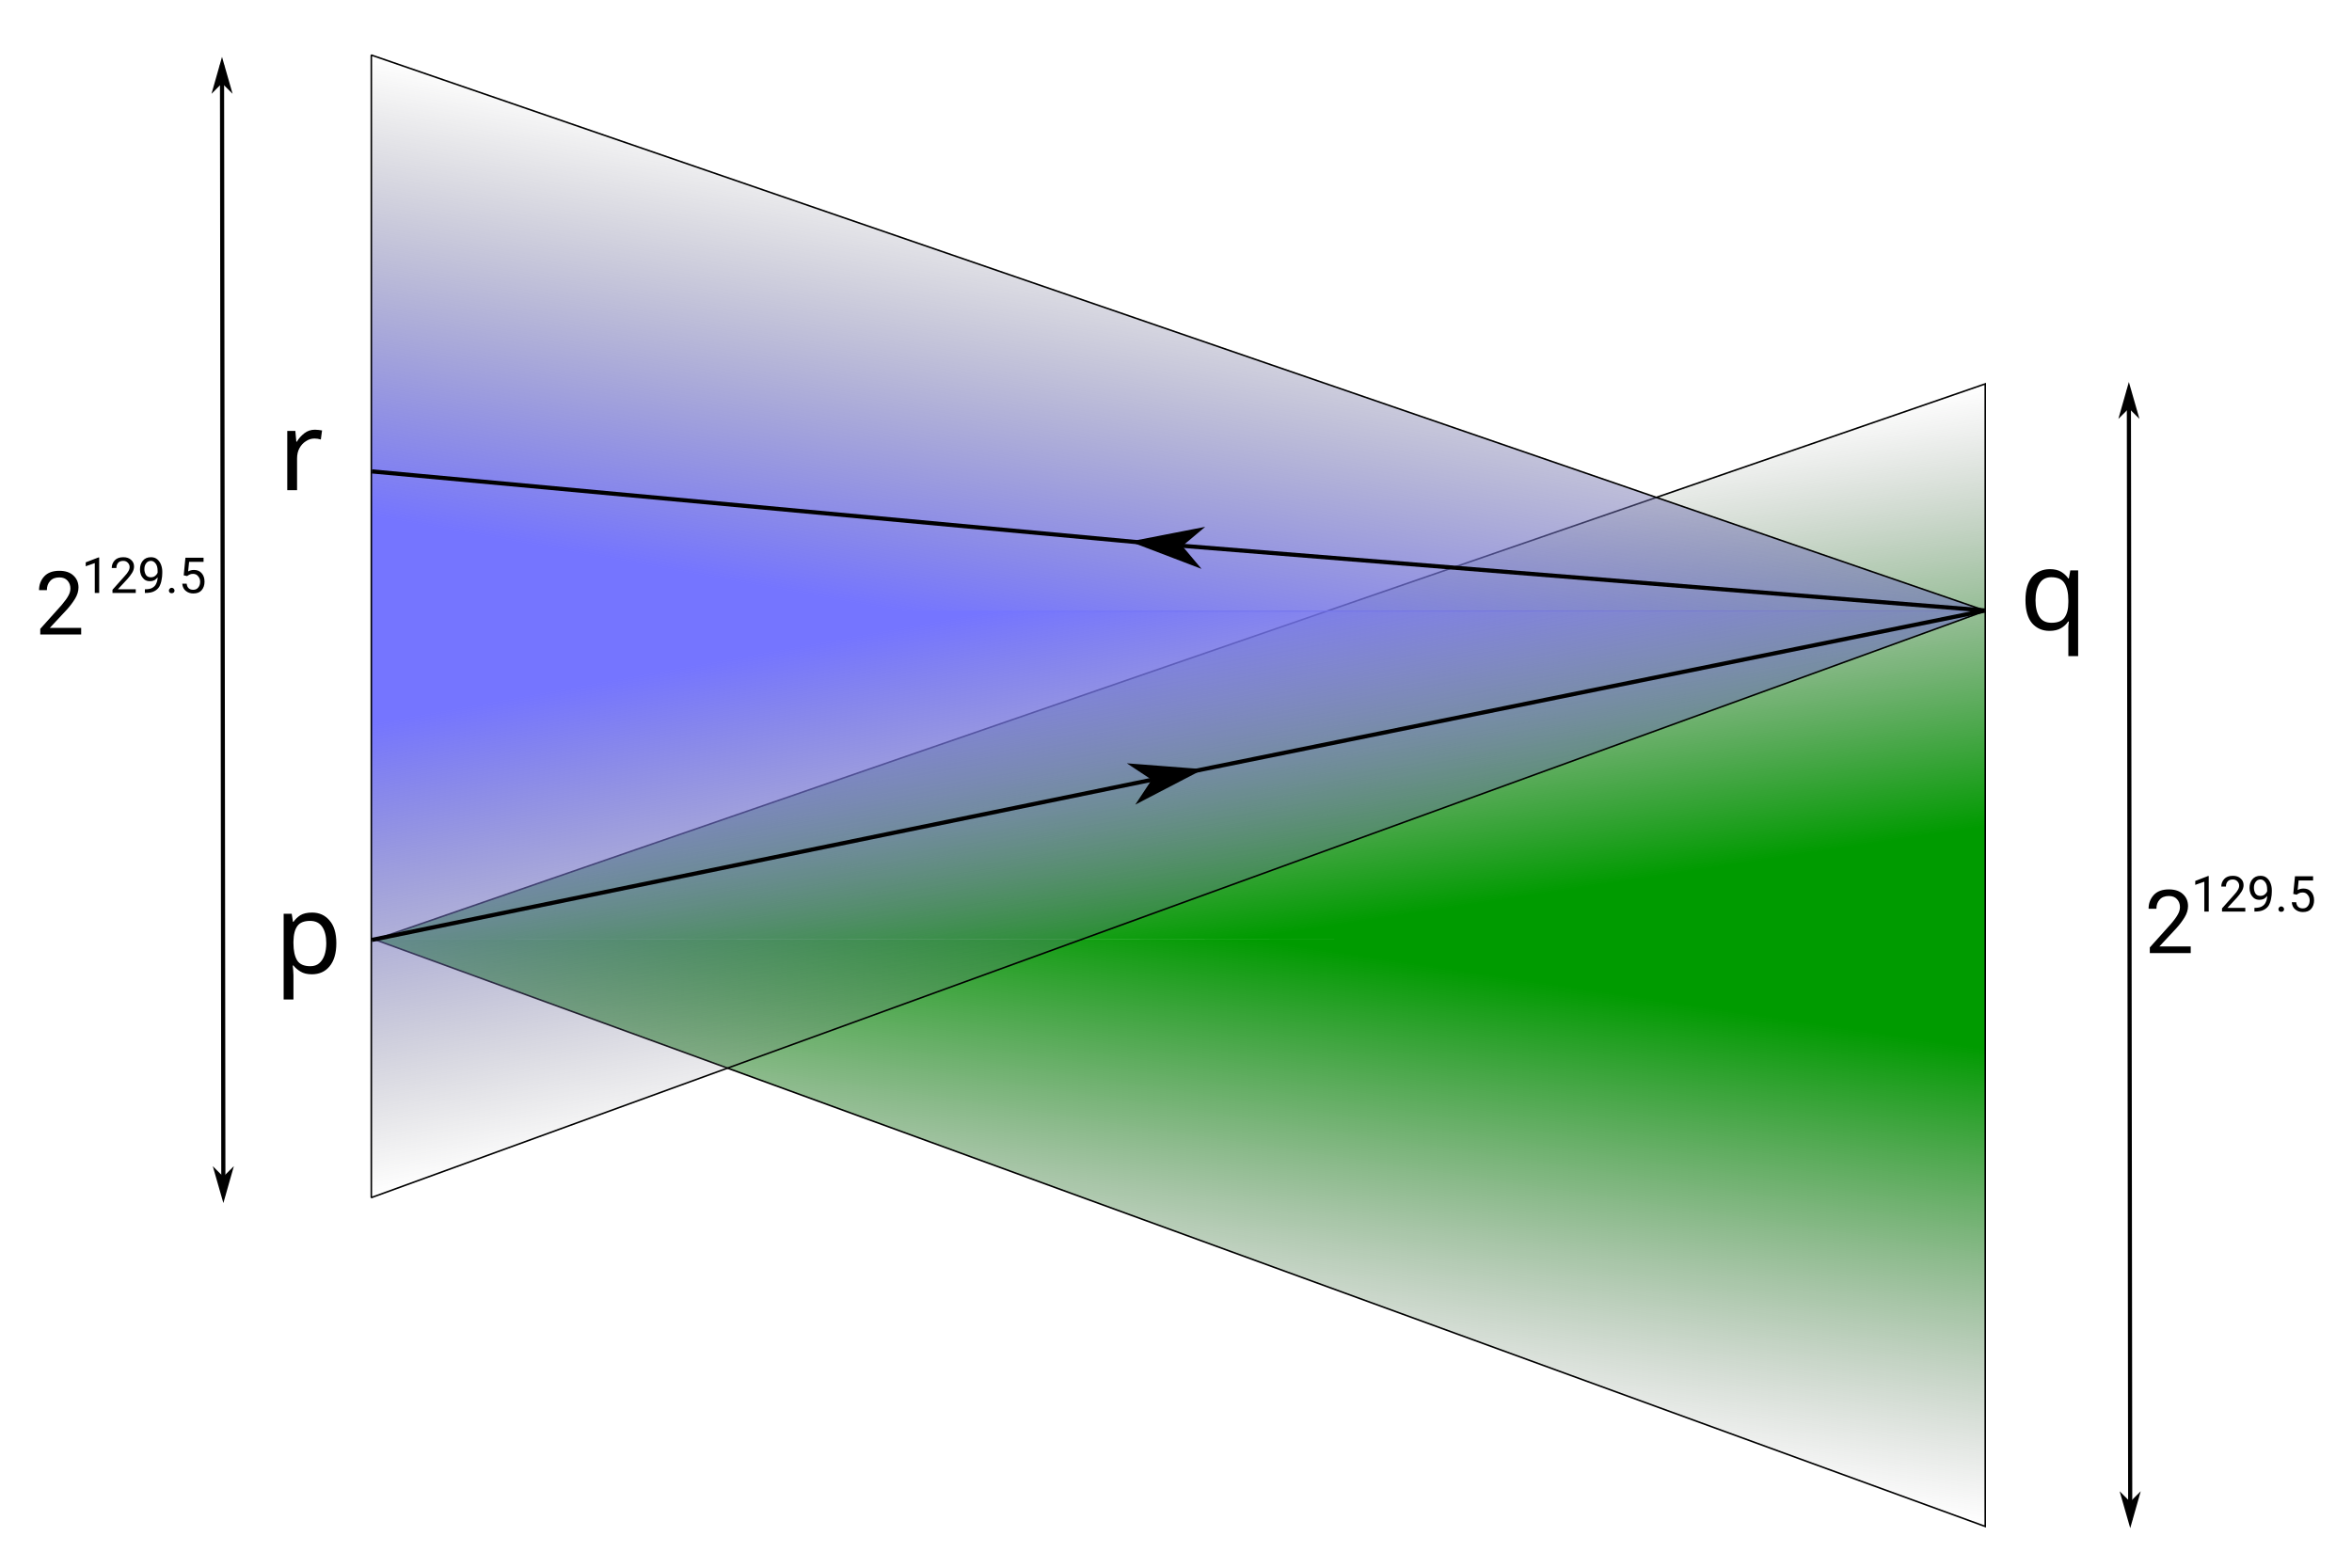
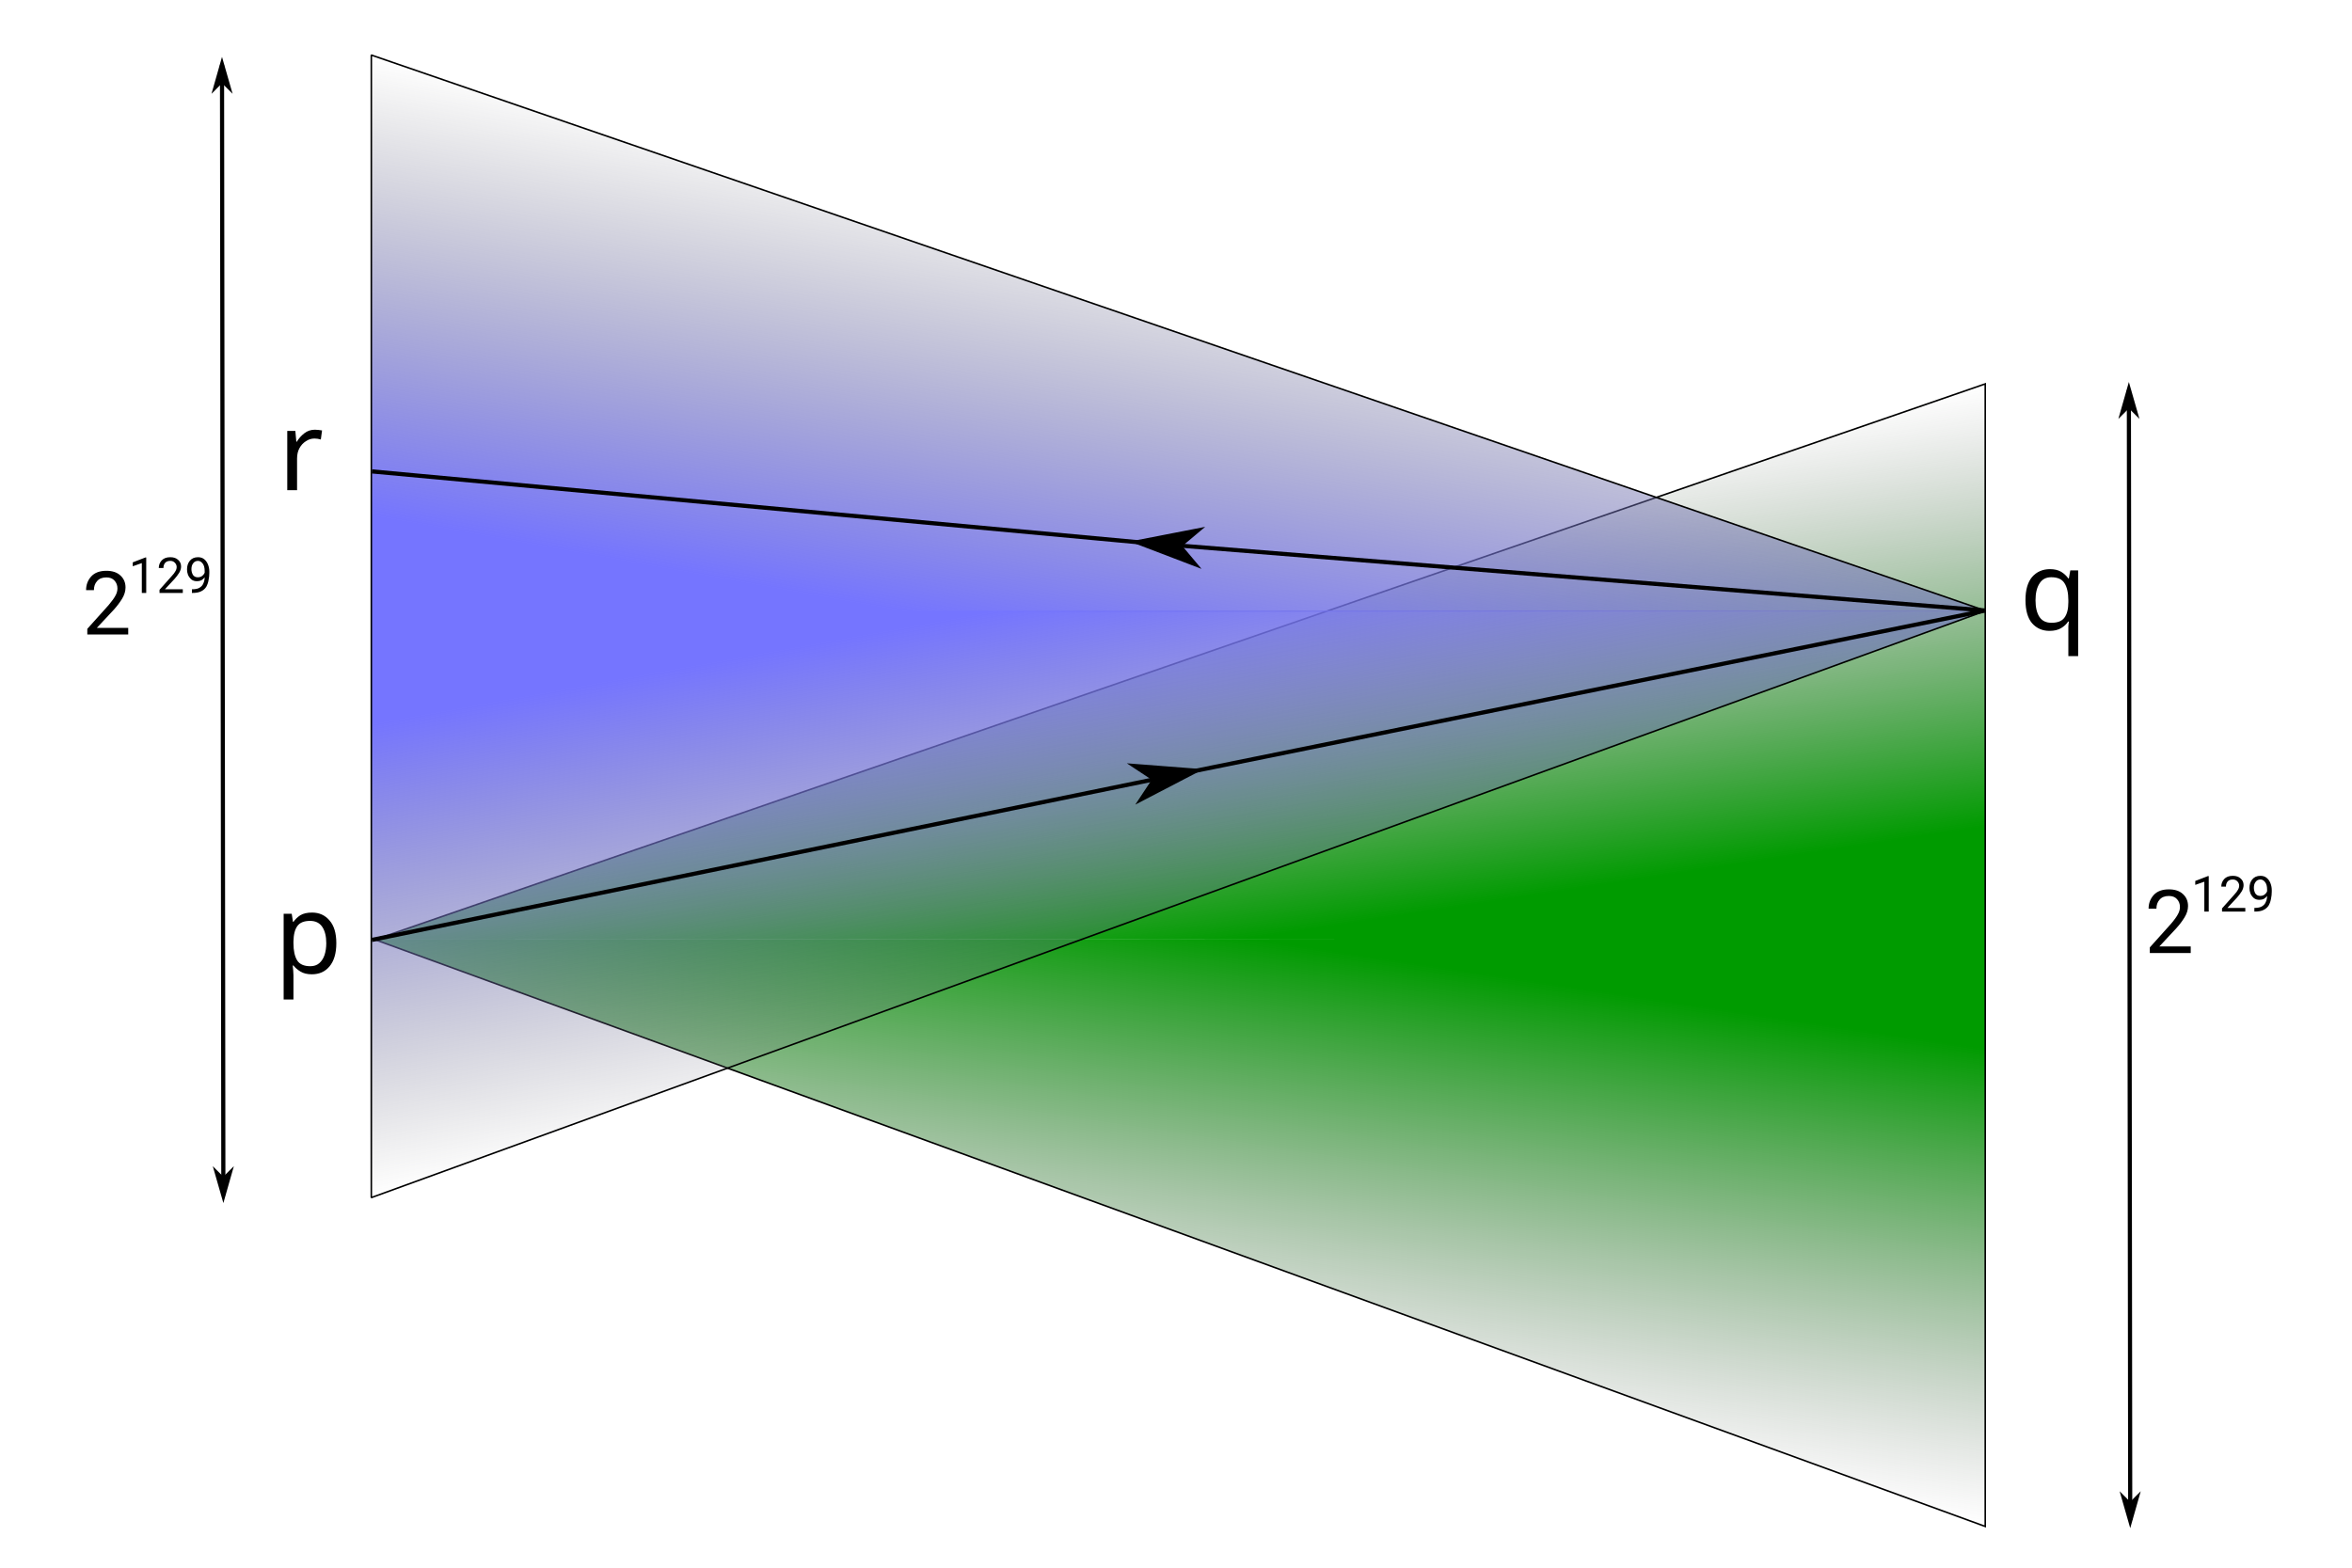
<svg xmlns="http://www.w3.org/2000/svg" xmlns:xlink="http://www.w3.org/1999/xlink" width="150mm" height="100mm" viewBox="0 0 150 100" version="1.1" id="svg8">
  <defs id="defs2">
    <marker orient="auto" refY="0" refX="0" id="Arrow1Mend" style="overflow:visible">
      <path id="path930" d="M 0,0 5,-5 -12.5,0 5,5 Z" style="fill:#000000;fill-opacity:1;fill-rule:evenodd;stroke:#000000;stroke-width:1pt;stroke-opacity:1" transform="matrix(-0.4,0,0,-0.4,-4,0)" />
    </marker>
    <marker orient="auto" refY="0" refX="0" id="Arrow1Mstart" style="overflow:visible">
      <path id="path927" d="M 0,0 5,-5 -12.5,0 5,5 Z" style="fill:#000000;fill-opacity:1;fill-rule:evenodd;stroke:#000000;stroke-width:1pt;stroke-opacity:1" transform="matrix(0.4,0,0,0.4,4,0)" />
    </marker>
    <marker orient="auto" refY="0" refX="0" id="Arrow1Lstart" style="overflow:visible">
      <path id="path921" d="M 0,0 5,-5 -12.5,0 5,5 Z" style="fill:#000000;fill-opacity:1;fill-rule:evenodd;stroke:#000000;stroke-width:1pt;stroke-opacity:1" transform="matrix(0.8,0,0,0.8,10,0)" />
    </marker>
    <linearGradient id="linearGradient1833">
      <stop style="stop-color:#009b00;stop-opacity:1" offset="0" id="stop1829" />
      <stop style="stop-color:#646464;stop-opacity:0" offset="1" id="stop1831" />
    </linearGradient>
    <linearGradient id="linearGradient1827">
      <stop id="stop1823" offset="0" style="stop-color:#7575ff;stop-opacity:1" />
      <stop id="stop1825" offset="1" style="stop-color:#646464;stop-opacity:0" />
    </linearGradient>
    <marker style="overflow:visible" id="marker1331" refX="0" refY="0" orient="auto">
      <path transform="matrix(-0.8,0,0,-0.8,-10,0)" style="fill:#000000;fill-opacity:1;fill-rule:evenodd;stroke:#000000;stroke-width:1pt;stroke-opacity:1" d="M 0,0 5,-5 -12.5,0 5,5 Z" id="path1329" />
    </marker>
    <marker orient="auto" refY="0" refX="0" id="Arrow1Lend" style="overflow:visible">
      <path id="path924" d="M 0,0 5,-5 -12.5,0 5,5 Z" style="fill:#000000;fill-opacity:1;fill-rule:evenodd;stroke:#000000;stroke-width:1pt;stroke-opacity:1" transform="matrix(-0.8,0,0,-0.8,-10,0)" />
    </marker>
    <linearGradient id="Blue">
      <stop style="stop-color:#7575ff;stop-opacity:1" offset="0" id="stop905" />
      <stop style="stop-color:#646464;stop-opacity:0" offset="1" id="stop907" />
    </linearGradient>
    <linearGradient id="Green">
      <stop id="stop855" offset="0" style="stop-color:#009b00;stop-opacity:1" />
      <stop id="stop857" offset="1" style="stop-color:#646464;stop-opacity:0" />
    </linearGradient>
    <linearGradient xlink:href="#linearGradient1833" id="linearGradient829" x1="152.48" y1="125.19" x2="136.449" y2="73.049" gradientUnits="userSpaceOnUse" gradientTransform="matrix(1,0,0,0.4951555,-9.83897,185.3173)" />
    <linearGradient gradientTransform="matrix(1,0,0,-0.5235194,-9.83897,332.6116)" xlink:href="#Green" id="linearGradient829-3" x1="151.851" y1="126.907" x2="136.449" y2="73.049" gradientUnits="userSpaceOnUse" />
    <linearGradient gradientTransform="matrix(-1,0,0,-0.5235194,160.0549,311.607)" xlink:href="#Blue" id="linearGradient829-3-3" x1="154.257" y1="124.61" x2="136.449" y2="73.049" gradientUnits="userSpaceOnUse" />
    <linearGradient xlink:href="#linearGradient1827" id="linearGradient829-2" x1="155.554" y1="125.46" x2="136.449" y2="73.049" gradientUnits="userSpaceOnUse" gradientTransform="matrix(-1,0,0,0.4951555,160.1307,164.3412)" />
    <marker orient="auto" refY="0" refX="0" id="Arrow1Mstart-1" style="overflow:visible">
      <path id="path927-6" d="M 0,0 5,-5 -12.5,0 5,5 Z" style="fill:#000000;fill-opacity:1;fill-rule:evenodd;stroke:#000000;stroke-width:1pt;stroke-opacity:1" transform="matrix(0.4,0,0,0.4,4,0)" />
    </marker>
    <marker orient="auto" refY="0" refX="0" id="Arrow1Mend-3" style="overflow:visible">
      <path id="path930-8" d="M 0,0 5,-5 -12.5,0 5,5 Z" style="fill:#000000;fill-opacity:1;fill-rule:evenodd;stroke:#000000;stroke-width:1pt;stroke-opacity:1" transform="matrix(-0.4,0,0,-0.4,-4,0)" />
    </marker>
  </defs>
  <g id="layer1" transform="translate(0,-197)">
    <path style="fill:url(#linearGradient829);fill-opacity:1;stroke:none;stroke-width:0.186px;stroke-linecap:butt;stroke-linejoin:miter;stroke-opacity:0.997" d="m 23.912,256.939 102.699,-35.451 0.008,35.393 z" id="path817" />
    <path style="fill:url(#linearGradient829-3);fill-opacity:1;stroke:none;stroke-width:0.191px;stroke-linecap:butt;stroke-linejoin:miter;stroke-opacity:0.997" d="m 23.912,256.939 102.699,37.43 0.018,-37.529 z" id="path817-5" />
    <path style="fill:none;stroke:#000000;stroke-width:0.1;stroke-linecap:butt;stroke-linejoin:miter;stroke-miterlimit:4;stroke-dasharray:none;stroke-opacity:1" d="M 23.912,256.939 126.61,221.488 V 294.369 Z" id="path861" />
    <path style="fill:url(#linearGradient829-2);fill-opacity:1;stroke:none;stroke-width:0.186px;stroke-linecap:butt;stroke-linejoin:miter;stroke-opacity:0.997" d="m 126.693,235.972 -103.012,-35.46 0.008,35.56 z" id="path817-9" />
    <path style="fill:url(#linearGradient829-3-3);fill-opacity:1;stroke:none;stroke-width:0.191px;stroke-linecap:butt;stroke-linejoin:miter;stroke-opacity:0.997" d="m 126.617,235.943 -103.012,37.421 0.067,-37.405 z" id="path817-5-1" />
    <path style="fill:none;stroke:#000000;stroke-width:0.1;stroke-linecap:butt;stroke-linejoin:bevel;stroke-miterlimit:4;stroke-dasharray:none;stroke-opacity:1" d="M 126.634,235.96 23.681,200.512 v 72.881 z" id="path861-2" />
    <path style="fill:none;stroke:#000000;stroke-width:0.265px;stroke-linecap:butt;stroke-linejoin:miter;stroke-opacity:1;marker-mid:url(#marker1331)" d="M 23.711,256.956 76.244,246.169 126.617,235.943" id="path917" />
    <path style="fill:none;stroke:#000000;stroke-width:0.265;stroke-linecap:butt;stroke-linejoin:miter;stroke-miterlimit:4;stroke-dasharray:none;stroke-opacity:1;marker-mid:url(#Arrow1Lend)" d="M 126.617,235.943 72.565,231.586 23.72,227.07" id="path919" />
    <text xml:space="preserve" style="font-style:normal;font-variant:normal;font-weight:normal;font-stretch:normal;font-size:7.056px;line-height:1.25;font-family:Cabin;-inkscape-font-specification:Cabin;font-variant-ligatures:normal;font-variant-position:normal;font-variant-caps:normal;font-variant-numeric:normal;font-variant-alternates:normal;font-feature-settings:normal;text-indent:0;text-align:start;text-decoration:none;text-decoration-line:none;text-decoration-style:solid;text-decoration-color:#000000;letter-spacing:0px;word-spacing:0px;text-transform:none;writing-mode:lr-tb;direction:ltr;text-orientation:mixed;dominant-baseline:auto;baseline-shift:baseline;text-anchor:start;white-space:normal;shape-padding:0;opacity:1;vector-effect:none;fill:#000000;fill-opacity:1;stroke:none;stroke-width:0.265;stroke-linecap:butt;stroke-linejoin:miter;stroke-miterlimit:4;stroke-dasharray:none;stroke-dashoffset:0;stroke-opacity:1" x="17.498" y="259.071" id="text2095">
      <tspan id="tspan2093" x="17.498" y="259.071" style="font-style:normal;font-variant:normal;font-weight:normal;font-stretch:normal;font-family:MathJax_Math;-inkscape-font-specification:MathJax_Math;stroke-width:0.265">p</tspan>
    </text>
    <text xml:space="preserve" style="font-style:normal;font-variant:normal;font-weight:normal;font-stretch:normal;font-size:7.056px;line-height:1.25;font-family:Cabin;-inkscape-font-specification:Cabin;font-variant-ligatures:normal;font-variant-position:normal;font-variant-caps:normal;font-variant-numeric:normal;font-variant-alternates:normal;font-feature-settings:normal;text-indent:0;text-align:start;text-decoration:none;text-decoration-line:none;text-decoration-style:solid;text-decoration-color:#000000;letter-spacing:0px;word-spacing:0px;text-transform:none;writing-mode:lr-tb;direction:ltr;text-orientation:mixed;dominant-baseline:auto;baseline-shift:baseline;text-anchor:start;white-space:normal;shape-padding:0;opacity:1;vector-effect:none;fill:#000000;fill-opacity:1;stroke:none;stroke-width:0.265;stroke-linecap:butt;stroke-linejoin:miter;stroke-miterlimit:4;stroke-dasharray:none;stroke-dashoffset:0;stroke-opacity:1" x="128.786" y="237.166" id="text2099">
      <tspan id="tspan2097" x="128.786" y="237.166" style="font-style:normal;font-variant:normal;font-weight:normal;font-stretch:normal;font-family:MathJax_Math;-inkscape-font-specification:MathJax_Math;stroke-width:0.265">q</tspan>
    </text>
    <path style="fill:none;stroke:#000000;stroke-width:0.265;stroke-linecap:butt;stroke-linejoin:miter;stroke-miterlimit:4;stroke-dasharray:none;stroke-opacity:1;marker-start:url(#Arrow1Mstart);marker-end:url(#Arrow1Mend)" d="m 135.77,221.889 0.086,72.068" id="path2122" />
    <path style="fill:none;stroke:#000000;stroke-width:0.265;stroke-linecap:butt;stroke-linejoin:miter;stroke-miterlimit:4;stroke-dasharray:none;stroke-opacity:1;marker-start:url(#Arrow1Mstart-1);marker-end:url(#Arrow1Mend-3)" d="m 14.159,201.151 0.086,72.068" id="path2122-5" />
-     <g id="g3350" transform="translate(-0.2834821)">
-       <text id="text2330-0" y="237.472" x="2.507" style="font-style:normal;font-variant:normal;font-weight:normal;font-stretch:normal;font-size:7.056px;line-height:1.25;font-family:Cabin;-inkscape-font-specification:Cabin;font-variant-ligatures:normal;font-variant-position:normal;font-variant-caps:normal;font-variant-numeric:normal;font-variant-alternates:normal;font-feature-settings:normal;text-indent:0;text-align:start;text-decoration:none;text-decoration-line:none;text-decoration-style:solid;text-decoration-color:#000000;letter-spacing:0px;word-spacing:0px;text-transform:none;writing-mode:lr-tb;direction:ltr;text-orientation:mixed;dominant-baseline:auto;baseline-shift:baseline;text-anchor:start;white-space:normal;shape-padding:0;opacity:1;vector-effect:none;fill:#000000;fill-opacity:1;stroke:none;stroke-width:0.265;stroke-linecap:butt;stroke-linejoin:miter;stroke-miterlimit:4;stroke-dasharray:none;stroke-dashoffset:0;stroke-opacity:1" xml:space="preserve">
-         <tspan style="font-style:normal;font-variant:normal;font-weight:normal;font-stretch:normal;font-size:5.644px;font-family:Roboto;-inkscape-font-specification:Roboto;stroke-width:0.265" y="237.472" x="2.507" id="tspan2328-1">2</tspan>
+     <g id="g925" transform="translate(3)">
+       <g transform="translate(-0.2834821)" id="g3350">
+         <text xml:space="preserve" style="font-style:normal;font-variant:normal;font-weight:normal;font-stretch:normal;font-size:7.056px;line-height:1.25;font-family:Cabin;-inkscape-font-specification:Cabin;font-variant-ligatures:normal;font-variant-position:normal;font-variant-caps:normal;font-variant-numeric:normal;font-variant-alternates:normal;font-feature-settings:normal;text-indent:0;text-align:start;text-decoration:none;text-decoration-line:none;text-decoration-style:solid;text-decoration-color:#000000;letter-spacing:0px;word-spacing:0px;text-transform:none;writing-mode:lr-tb;direction:ltr;text-orientation:mixed;dominant-baseline:auto;baseline-shift:baseline;text-anchor:start;white-space:normal;shape-padding:0;opacity:1;vector-effect:none;fill:#000000;fill-opacity:1;stroke:none;stroke-width:0.265;stroke-linecap:butt;stroke-linejoin:miter;stroke-miterlimit:4;stroke-dasharray:none;stroke-dashoffset:0;stroke-opacity:1" x="2.507" y="237.472" id="text2330-0">
+           <tspan id="tspan2328-1" x="2.507" y="237.472" style="font-style:normal;font-variant:normal;font-weight:normal;font-stretch:normal;font-size:5.644px;font-family:Roboto;-inkscape-font-specification:Roboto;stroke-width:0.265">2</tspan>
+         </text>
+         <text xml:space="preserve" style="font-style:normal;font-variant:normal;font-weight:normal;font-stretch:normal;font-size:7.056px;line-height:1.25;font-family:Cabin;-inkscape-font-specification:Cabin;font-variant-ligatures:normal;font-variant-position:normal;font-variant-caps:normal;font-variant-numeric:normal;font-variant-alternates:normal;font-feature-settings:normal;text-indent:0;text-align:start;text-decoration:none;text-decoration-line:none;text-decoration-style:solid;text-decoration-color:#000000;letter-spacing:0px;word-spacing:0px;text-transform:none;writing-mode:lr-tb;direction:ltr;text-orientation:mixed;dominant-baseline:auto;baseline-shift:baseline;text-anchor:start;white-space:normal;shape-padding:0;opacity:1;vector-effect:none;fill:#000000;fill-opacity:1;stroke:none;stroke-width:0.265;stroke-linecap:butt;stroke-linejoin:miter;stroke-miterlimit:4;stroke-dasharray:none;stroke-dashoffset:0;stroke-opacity:1" x="5.483" y="234.826" id="text2334-2">
+           <tspan id="tspan2332-6" x="5.483" y="234.826" style="font-style:normal;font-variant:normal;font-weight:normal;font-stretch:normal;font-size:3.175px;font-family:Roboto;-inkscape-font-specification:Roboto;stroke-width:0.265">129</tspan>
+         </text>
+       </g>
+     </g>
+     <g id="g918">
+       <text id="text2330-0-1" y="257.795" x="136.76" style="font-style:normal;font-variant:normal;font-weight:normal;font-stretch:normal;font-size:7.056px;line-height:1.25;font-family:Cabin;-inkscape-font-specification:Cabin;font-variant-ligatures:normal;font-variant-position:normal;font-variant-caps:normal;font-variant-numeric:normal;font-variant-alternates:normal;font-feature-settings:normal;text-indent:0;text-align:start;text-decoration:none;text-decoration-line:none;text-decoration-style:solid;text-decoration-color:#000000;letter-spacing:0px;word-spacing:0px;text-transform:none;writing-mode:lr-tb;direction:ltr;text-orientation:mixed;dominant-baseline:auto;baseline-shift:baseline;text-anchor:start;white-space:normal;shape-padding:0;opacity:1;vector-effect:none;fill:#000000;fill-opacity:1;stroke:none;stroke-width:0.265;stroke-linecap:butt;stroke-linejoin:miter;stroke-miterlimit:4;stroke-dasharray:none;stroke-dashoffset:0;stroke-opacity:1" xml:space="preserve">
+         <tspan style="font-style:normal;font-variant:normal;font-weight:normal;font-stretch:normal;font-size:5.644px;font-family:Roboto;-inkscape-font-specification:Roboto;stroke-width:0.265" y="257.795" x="136.76" id="tspan2328-1-9">2</tspan>
      </text>
-       <text id="text2334-2" y="234.826" x="5.483" style="font-style:normal;font-variant:normal;font-weight:normal;font-stretch:normal;font-size:7.056px;line-height:1.25;font-family:Cabin;-inkscape-font-specification:Cabin;font-variant-ligatures:normal;font-variant-position:normal;font-variant-caps:normal;font-variant-numeric:normal;font-variant-alternates:normal;font-feature-settings:normal;text-indent:0;text-align:start;text-decoration:none;text-decoration-line:none;text-decoration-style:solid;text-decoration-color:#000000;letter-spacing:0px;word-spacing:0px;text-transform:none;writing-mode:lr-tb;direction:ltr;text-orientation:mixed;dominant-baseline:auto;baseline-shift:baseline;text-anchor:start;white-space:normal;shape-padding:0;opacity:1;vector-effect:none;fill:#000000;fill-opacity:1;stroke:none;stroke-width:0.265;stroke-linecap:butt;stroke-linejoin:miter;stroke-miterlimit:4;stroke-dasharray:none;stroke-dashoffset:0;stroke-opacity:1" xml:space="preserve">
-         <tspan style="font-style:normal;font-variant:normal;font-weight:normal;font-stretch:normal;font-size:3.175px;font-family:Roboto;-inkscape-font-specification:Roboto;stroke-width:0.265" y="234.826" x="5.483" id="tspan2332-6">129.5</tspan>
-       </text>
-     </g>
-     <g id="g3350-3" transform="translate(134.2535,20.32299)">
-       <text id="text2330-0-1" y="237.472" x="2.507" style="font-style:normal;font-variant:normal;font-weight:normal;font-stretch:normal;font-size:7.056px;line-height:1.25;font-family:Cabin;-inkscape-font-specification:Cabin;font-variant-ligatures:normal;font-variant-position:normal;font-variant-caps:normal;font-variant-numeric:normal;font-variant-alternates:normal;font-feature-settings:normal;text-indent:0;text-align:start;text-decoration:none;text-decoration-line:none;text-decoration-style:solid;text-decoration-color:#000000;letter-spacing:0px;word-spacing:0px;text-transform:none;writing-mode:lr-tb;direction:ltr;text-orientation:mixed;dominant-baseline:auto;baseline-shift:baseline;text-anchor:start;white-space:normal;shape-padding:0;opacity:1;vector-effect:none;fill:#000000;fill-opacity:1;stroke:none;stroke-width:0.265;stroke-linecap:butt;stroke-linejoin:miter;stroke-miterlimit:4;stroke-dasharray:none;stroke-dashoffset:0;stroke-opacity:1" xml:space="preserve">
-         <tspan style="font-style:normal;font-variant:normal;font-weight:normal;font-stretch:normal;font-size:5.644px;font-family:Roboto;-inkscape-font-specification:Roboto;stroke-width:0.265" y="237.472" x="2.507" id="tspan2328-1-9">2</tspan>
-       </text>
-       <text id="text2334-2-1" y="234.826" x="5.483" style="font-style:normal;font-variant:normal;font-weight:normal;font-stretch:normal;font-size:7.056px;line-height:1.25;font-family:Cabin;-inkscape-font-specification:Cabin;font-variant-ligatures:normal;font-variant-position:normal;font-variant-caps:normal;font-variant-numeric:normal;font-variant-alternates:normal;font-feature-settings:normal;text-indent:0;text-align:start;text-decoration:none;text-decoration-line:none;text-decoration-style:solid;text-decoration-color:#000000;letter-spacing:0px;word-spacing:0px;text-transform:none;writing-mode:lr-tb;direction:ltr;text-orientation:mixed;dominant-baseline:auto;baseline-shift:baseline;text-anchor:start;white-space:normal;shape-padding:0;opacity:1;vector-effect:none;fill:#000000;fill-opacity:1;stroke:none;stroke-width:0.265;stroke-linecap:butt;stroke-linejoin:miter;stroke-miterlimit:4;stroke-dasharray:none;stroke-dashoffset:0;stroke-opacity:1" xml:space="preserve">
-         <tspan style="font-style:normal;font-variant:normal;font-weight:normal;font-stretch:normal;font-size:3.175px;font-family:Roboto;-inkscape-font-specification:Roboto;stroke-width:0.265" y="234.826" x="5.483" id="tspan2332-6-0">129.5</tspan>
+       <text id="text2334-2-1" y="255.149" x="139.737" style="font-style:normal;font-variant:normal;font-weight:normal;font-stretch:normal;font-size:7.056px;line-height:1.25;font-family:Cabin;-inkscape-font-specification:Cabin;font-variant-ligatures:normal;font-variant-position:normal;font-variant-caps:normal;font-variant-numeric:normal;font-variant-alternates:normal;font-feature-settings:normal;text-indent:0;text-align:start;text-decoration:none;text-decoration-line:none;text-decoration-style:solid;text-decoration-color:#000000;letter-spacing:0px;word-spacing:0px;text-transform:none;writing-mode:lr-tb;direction:ltr;text-orientation:mixed;dominant-baseline:auto;baseline-shift:baseline;text-anchor:start;white-space:normal;shape-padding:0;opacity:1;vector-effect:none;fill:#000000;fill-opacity:1;stroke:none;stroke-width:0.265;stroke-linecap:butt;stroke-linejoin:miter;stroke-miterlimit:4;stroke-dasharray:none;stroke-dashoffset:0;stroke-opacity:1" xml:space="preserve">
+         <tspan style="font-style:normal;font-variant:normal;font-weight:normal;font-stretch:normal;font-size:3.175px;font-family:Roboto;-inkscape-font-specification:Roboto;stroke-width:0.265" y="255.149" x="139.737" id="tspan2332-6-0">129</tspan>
      </text>
    </g>
    <text xml:space="preserve" style="font-style:normal;font-variant:normal;font-weight:normal;font-stretch:normal;font-size:7.056px;line-height:1.25;font-family:Cabin;-inkscape-font-specification:Cabin;font-variant-ligatures:normal;font-variant-position:normal;font-variant-caps:normal;font-variant-numeric:normal;font-variant-alternates:normal;font-feature-settings:normal;text-indent:0;text-align:start;text-decoration:none;text-decoration-line:none;text-decoration-style:solid;text-decoration-color:#000000;letter-spacing:0px;word-spacing:0px;text-transform:none;writing-mode:lr-tb;direction:ltr;text-orientation:mixed;dominant-baseline:auto;baseline-shift:baseline;text-anchor:start;white-space:normal;shape-padding:0;opacity:1;vector-effect:none;fill:#000000;fill-opacity:1;stroke:none;stroke-width:0.265;stroke-linecap:butt;stroke-linejoin:miter;stroke-miterlimit:4;stroke-dasharray:none;stroke-dashoffset:0;stroke-opacity:1" x="17.728" y="228.268" id="text2095-9">
      <tspan id="tspan2093-4" x="17.728" y="228.268" style="font-style:normal;font-variant:normal;font-weight:normal;font-stretch:normal;font-family:MathJax_Math;-inkscape-font-specification:MathJax_Math;stroke-width:0.265">r</tspan>
    </text>
  </g>
</svg>
